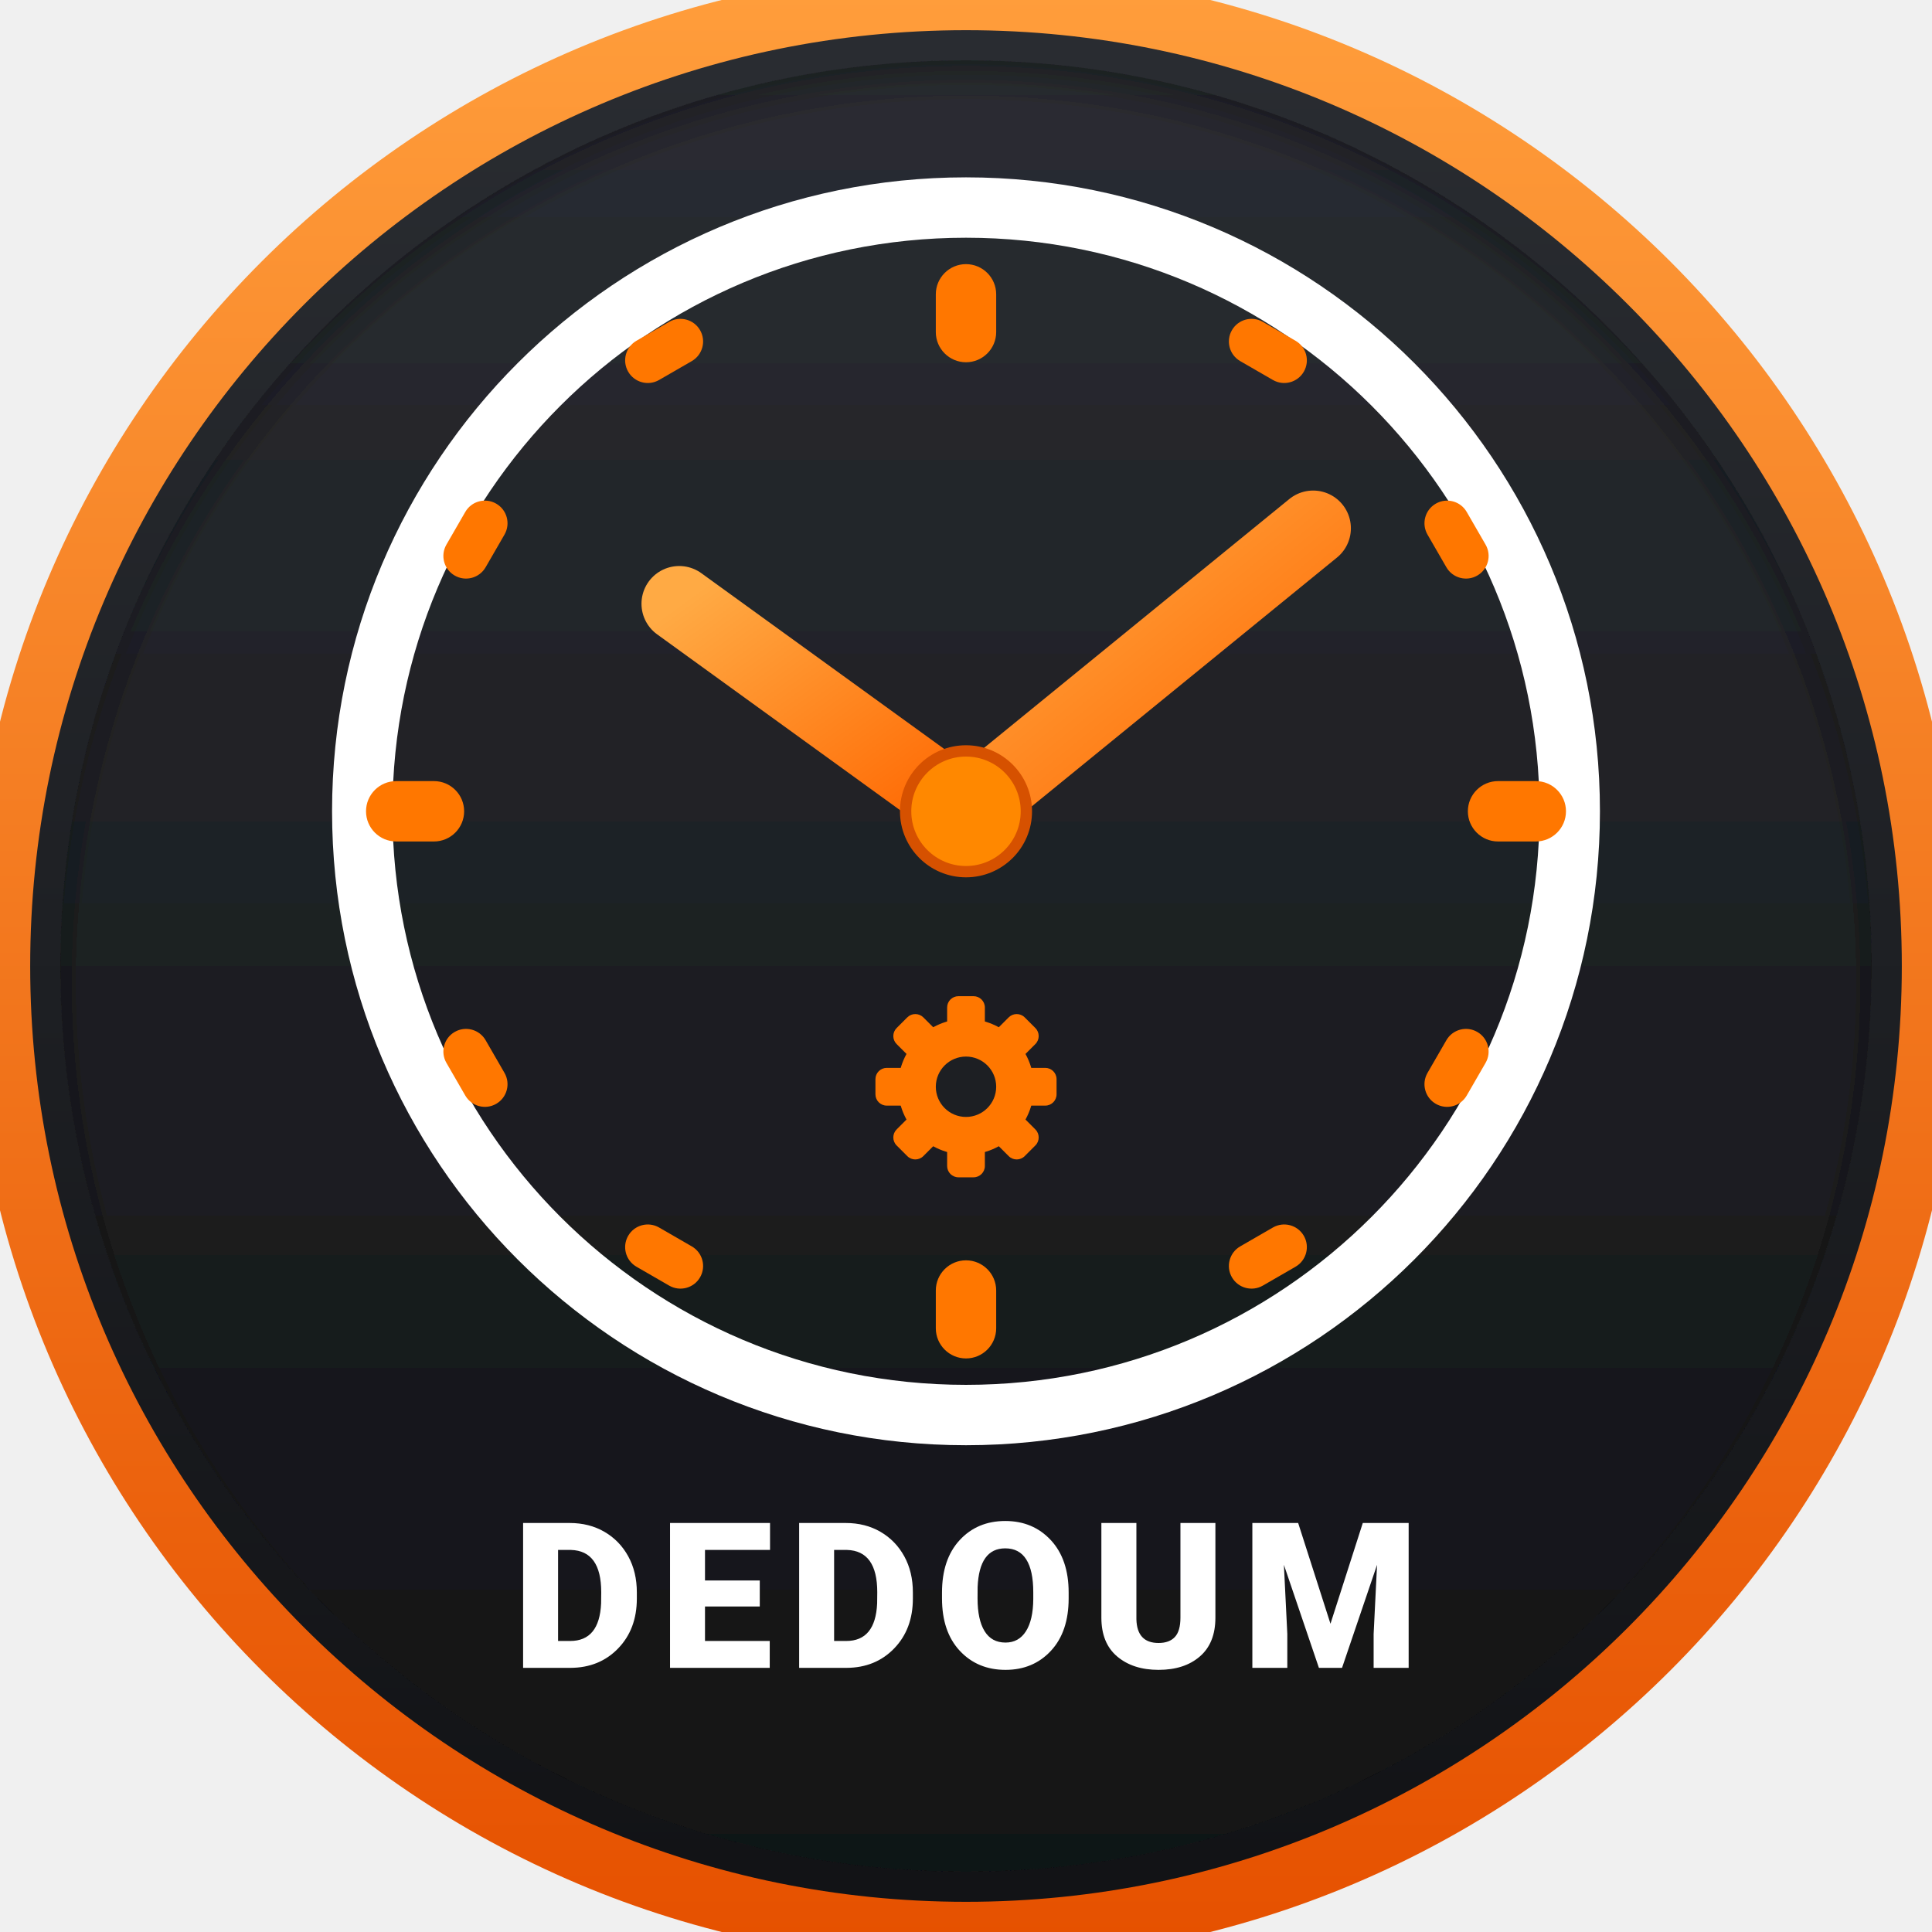
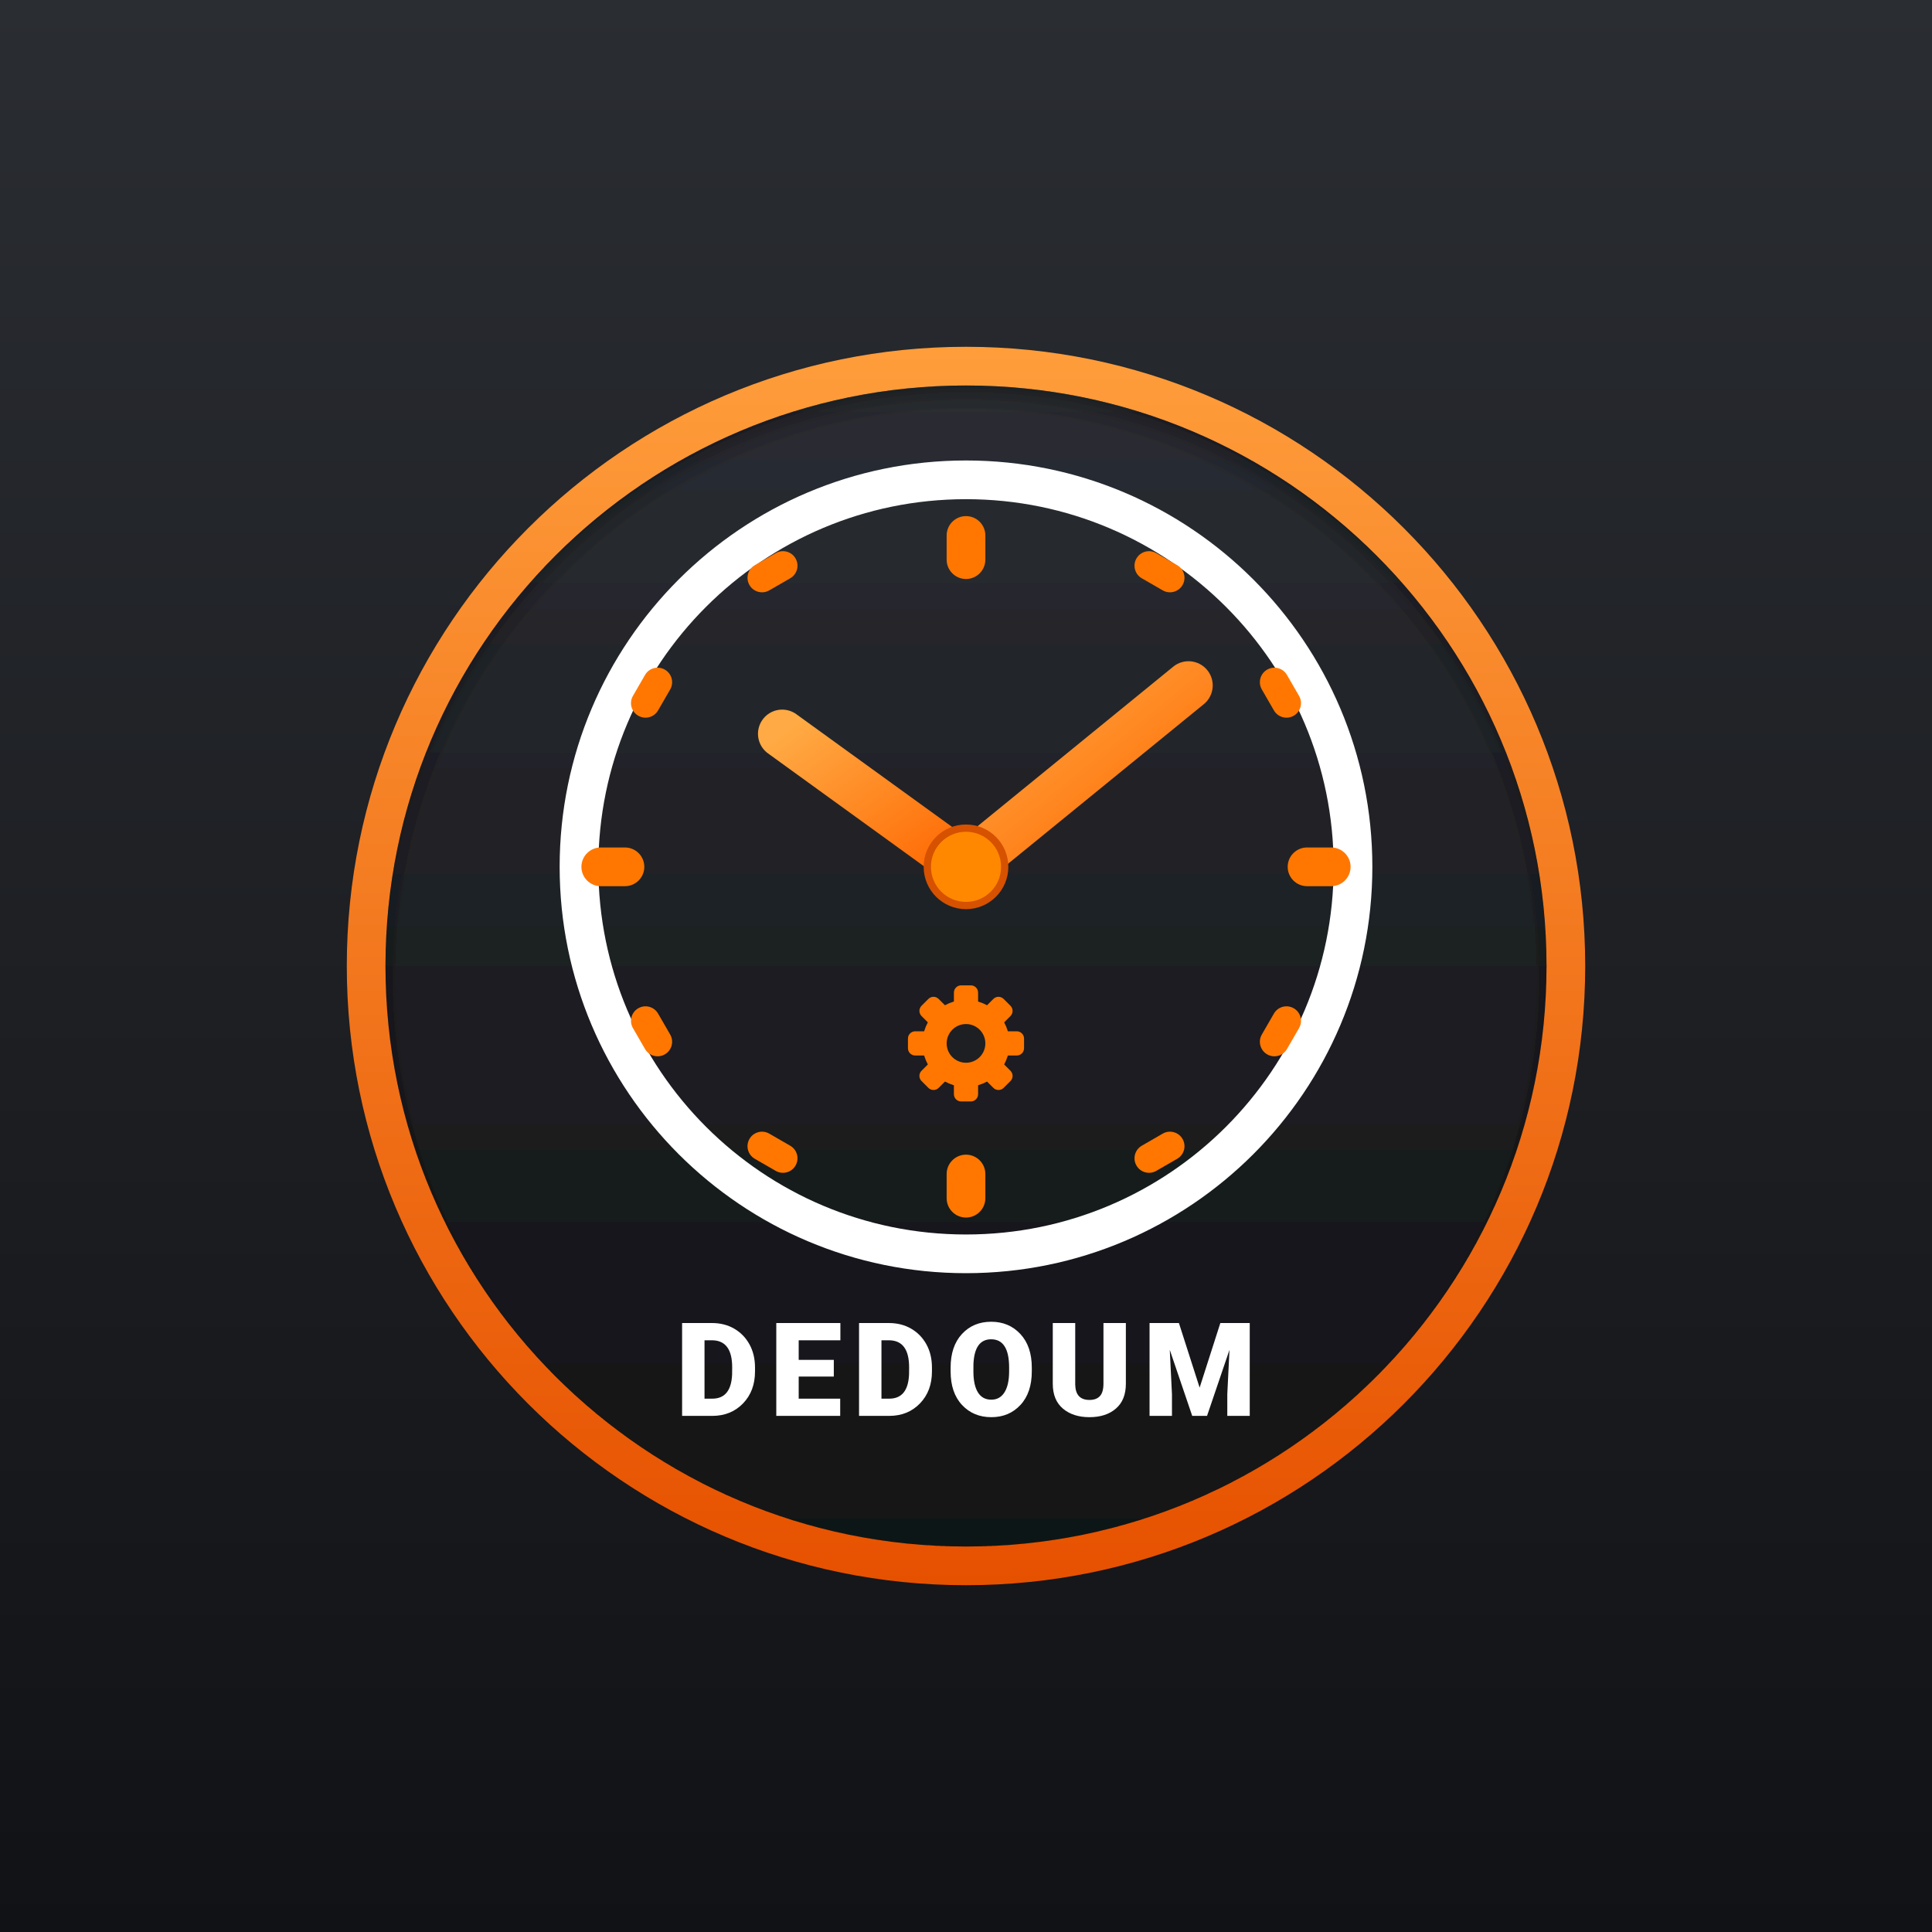
<svg xmlns="http://www.w3.org/2000/svg" viewBox="0 0 512 512" width="100%" height="100%">
  <defs>
    <linearGradient id="orange-border" x1="0%" y1="0%" x2="0%" y2="100%">
      <stop offset="0%" stop-color="#ff9d3b" />
      <stop offset="100%" stop-color="#e65100" />
    </linearGradient>
    <linearGradient id="bg-gradient" x1="0%" y1="0%" x2="0%" y2="100%">
      <stop offset="0%" stop-color="#2a2d32" />
      <stop offset="100%" stop-color="#111215" />
    </linearGradient>
    <linearGradient id="orange-needle" x1="0%" y1="0%" x2="100%" y2="100%">
      <stop offset="0%" stop-color="#ffaa44" />
      <stop offset="100%" stop-color="#ff6600" />
    </linearGradient>
    <filter id="inner-shadow" x="-20%" y="-20%" width="140%" height="140%">
      <feOffset dx="0" dy="4" />
      <feGaussianBlur stdDeviation="5" result="offset-blur" />
      <feComposite operator="out" in="SourceGraphic" in2="offset-blur" result="inverse" />
      <feFlood flood-color="#000" flood-opacity="0.6" result="color" />
      <feComposite operator="in" in="color" in2="inverse" result="shadow" />
      <feComposite operator="over" in="shadow" in2="SourceGraphic" />
    </filter>
  </defs>
-   <circle cx="256" cy="256" r="256" fill="url(#bg-gradient)" />
-   <circle cx="256" cy="256" r="256" fill="none" stroke="url(#orange-border)" stroke-width="16" />
-   <circle cx="256" cy="256" r="240" fill="url(#bg-gradient)" filter="url(#inner-shadow)" />
-   <circle cx="256" cy="215" r="160" fill="none" stroke="#ffffff" stroke-width="16" />
-   <rect x="248" y="70" width="16" height="26" rx="8" fill="#ff7700" />
-   <rect x="389" y="207" width="26" height="16" rx="8" fill="#ff7700" />
-   <rect x="248" y="334" width="16" height="26" rx="8" fill="#ff7700" />
-   <rect x="97" y="207" width="26" height="16" rx="8" fill="#ff7700" />
-   <rect x="325" y="87" width="22" height="12" rx="6" fill="#ff7700" transform="rotate(30 336 93)" />
-   <rect x="375" y="137" width="22" height="12" rx="6" fill="#ff7700" transform="rotate(60 386 143)" />
-   <rect x="375" y="277" width="22" height="12" rx="6" fill="#ff7700" transform="rotate(120 386 283)" />
-   <rect x="325" y="327" width="22" height="12" rx="6" fill="#ff7700" transform="rotate(150 336 333)" />
-   <rect x="165" y="327" width="22" height="12" rx="6" fill="#ff7700" transform="rotate(210 176 333)" />
-   <rect x="115" y="277" width="22" height="12" rx="6" fill="#ff7700" transform="rotate(240 126 283)" />
-   <rect x="115" y="137" width="22" height="12" rx="6" fill="#ff7700" transform="rotate(300 126 143)" />
-   <rect x="165" y="87" width="22" height="12" rx="6" fill="#ff7700" transform="rotate(330 176 93)" />
-   <line x1="256" y1="215" x2="180" y2="160" stroke="url(#orange-needle)" stroke-width="20" stroke-linecap="round" />
-   <line x1="256" y1="215" x2="348" y2="140" stroke="url(#orange-needle)" stroke-width="20" stroke-linecap="round" />
-   <circle cx="256" cy="215" r="16" fill="#ff8800" stroke="#d65100" stroke-width="3" />
-   <g transform="translate(256, 288)">
-     <rect x="-5" y="-24" width="10" height="48" rx="3" fill="#ff7700" />
-     <rect x="-5" y="-24" width="10" height="48" rx="3" fill="#ff7700" transform="rotate(45)" />
-     <rect x="-5" y="-24" width="10" height="48" rx="3" fill="#ff7700" transform="rotate(90)" />
-     <rect x="-5" y="-24" width="10" height="48" rx="3" fill="#ff7700" transform="rotate(135)" />
-     <circle cx="0" cy="0" r="18" fill="#ff7700" />
-     <circle cx="0" cy="0" r="8" fill="#1d1f23" />
+   <rect width="512" height="512" fill="url(#bg-gradient)" />
+   <g transform="translate(256, 256) scale(0.641) translate(-256, -256)">
+     <circle cx="256" cy="256" r="256" fill="url(#orange-border)" />
+     <circle cx="256" cy="256" r="240" fill="url(#bg-gradient)" filter="url(#inner-shadow)" />
+     <circle cx="256" cy="215" r="160" fill="none" stroke="#ffffff" stroke-width="16" />
+     <rect x="248" y="70" width="16" height="26" rx="8" fill="#ff7700" />
+     <rect x="389" y="207" width="26" height="16" rx="8" fill="#ff7700" />
+     <rect x="248" y="334" width="16" height="26" rx="8" fill="#ff7700" />
+     <rect x="97" y="207" width="26" height="16" rx="8" fill="#ff7700" />
+     <rect x="325" y="87" width="22" height="12" rx="6" fill="#ff7700" transform="rotate(30 336 93)" />
+     <rect x="375" y="137" width="22" height="12" rx="6" fill="#ff7700" transform="rotate(60 386 143)" />
+     <rect x="375" y="277" width="22" height="12" rx="6" fill="#ff7700" transform="rotate(120 386 283)" />
+     <rect x="325" y="327" width="22" height="12" rx="6" fill="#ff7700" transform="rotate(150 336 333)" />
+     <rect x="165" y="327" width="22" height="12" rx="6" fill="#ff7700" transform="rotate(210 176 333)" />
+     <rect x="115" y="277" width="22" height="12" rx="6" fill="#ff7700" transform="rotate(240 126 283)" />
+     <rect x="115" y="137" width="22" height="12" rx="6" fill="#ff7700" transform="rotate(300 126 143)" />
+     <rect x="165" y="87" width="22" height="12" rx="6" fill="#ff7700" transform="rotate(330 176 93)" />
+     <line x1="256" y1="215" x2="180" y2="160" stroke="url(#orange-needle)" stroke-width="20" stroke-linecap="round" />
+     <line x1="256" y1="215" x2="348" y2="140" stroke="url(#orange-needle)" stroke-width="20" stroke-linecap="round" />
+     <circle cx="256" cy="215" r="16" fill="#ff8800" stroke="#d65100" stroke-width="3" />
+     <g transform="translate(256, 288)">
+       <rect x="-5" y="-24" width="10" height="48" rx="3" fill="#ff7700" />
+       <rect x="-5" y="-24" width="10" height="48" rx="3" fill="#ff7700" transform="rotate(45)" />
+       <rect x="-5" y="-24" width="10" height="48" rx="3" fill="#ff7700" transform="rotate(90)" />
+       <rect x="-5" y="-24" width="10" height="48" rx="3" fill="#ff7700" transform="rotate(135)" />
+       <circle cx="0" cy="0" r="18" fill="#ff7700" />
+       <circle cx="0" cy="0" r="8" fill="#1d1f23" />
+     </g>
+     <text x="256" y="442" text-anchor="middle" font-family="'Segoe UI', Roboto, 'Helvetica Neue', Arial, sans-serif" font-weight="900" font-size="54" letter-spacing="4" fill="#ffffff">DEDOUM</text>
  </g>
-   <text x="256" y="442" text-anchor="middle" font-family="'Segoe UI', Roboto, 'Helvetica Neue', Arial, sans-serif" font-weight="900" font-size="54" letter-spacing="4" fill="#ffffff">DEDOUM</text>
</svg>
